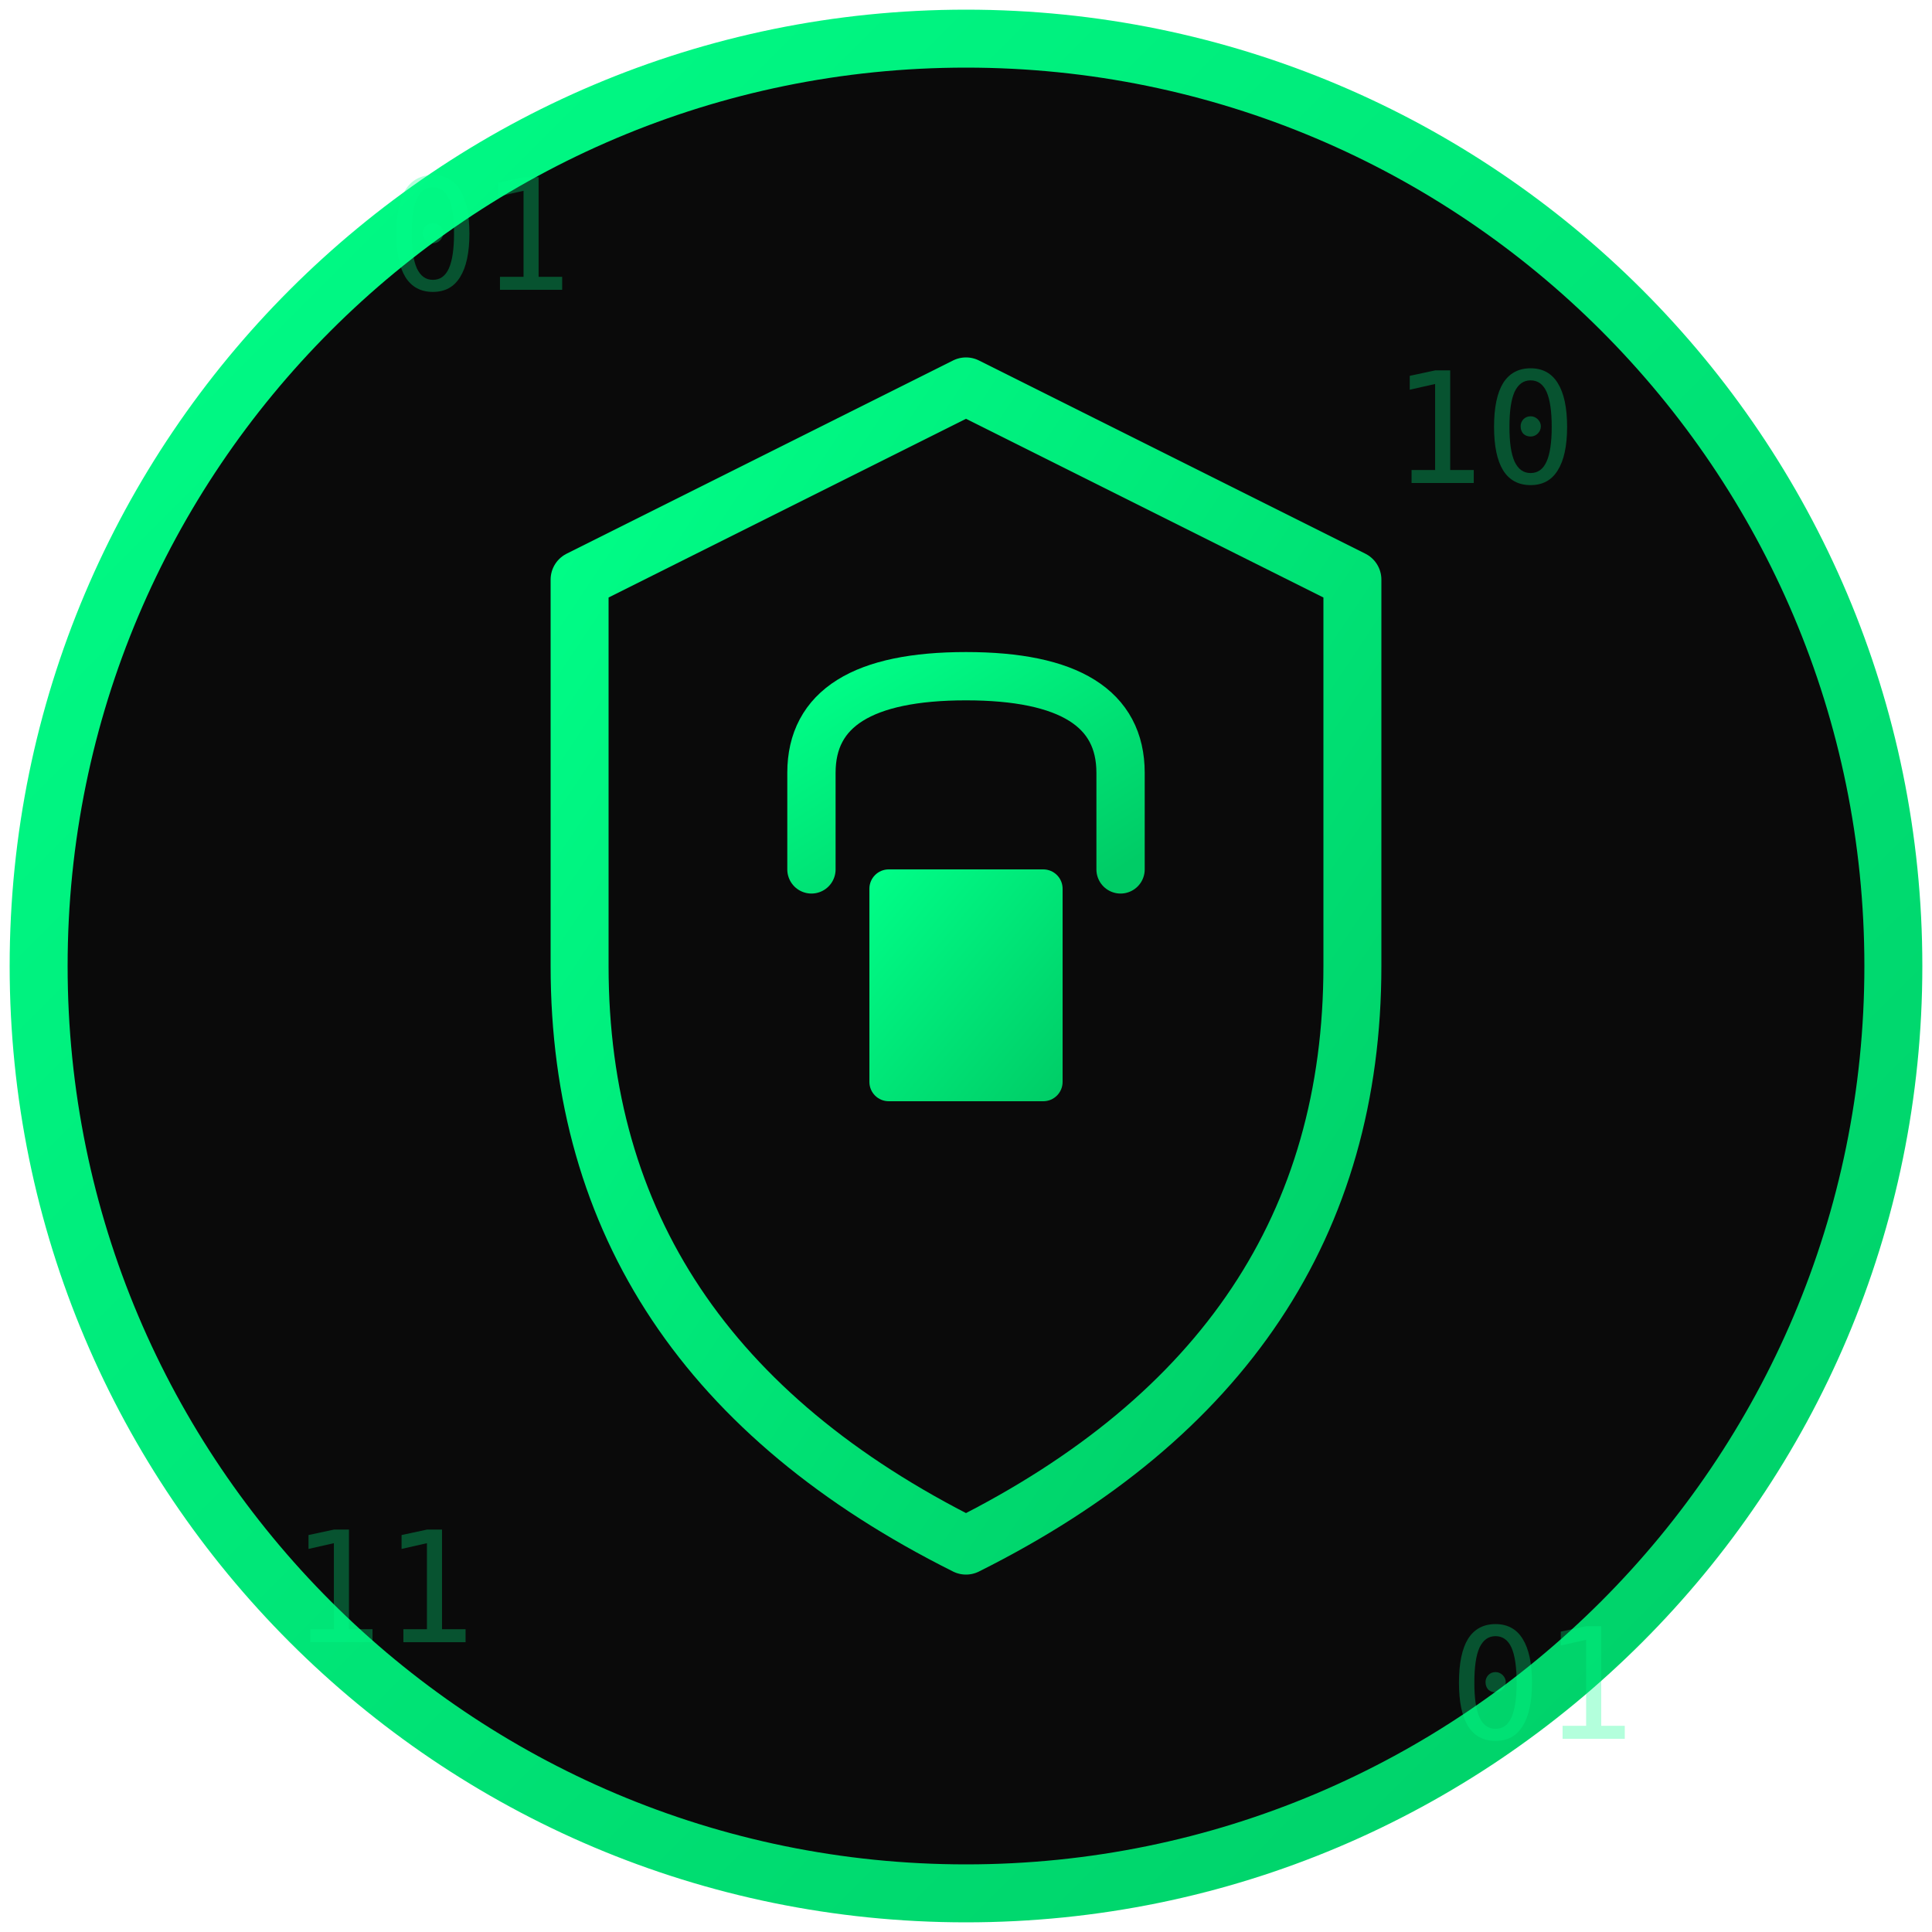
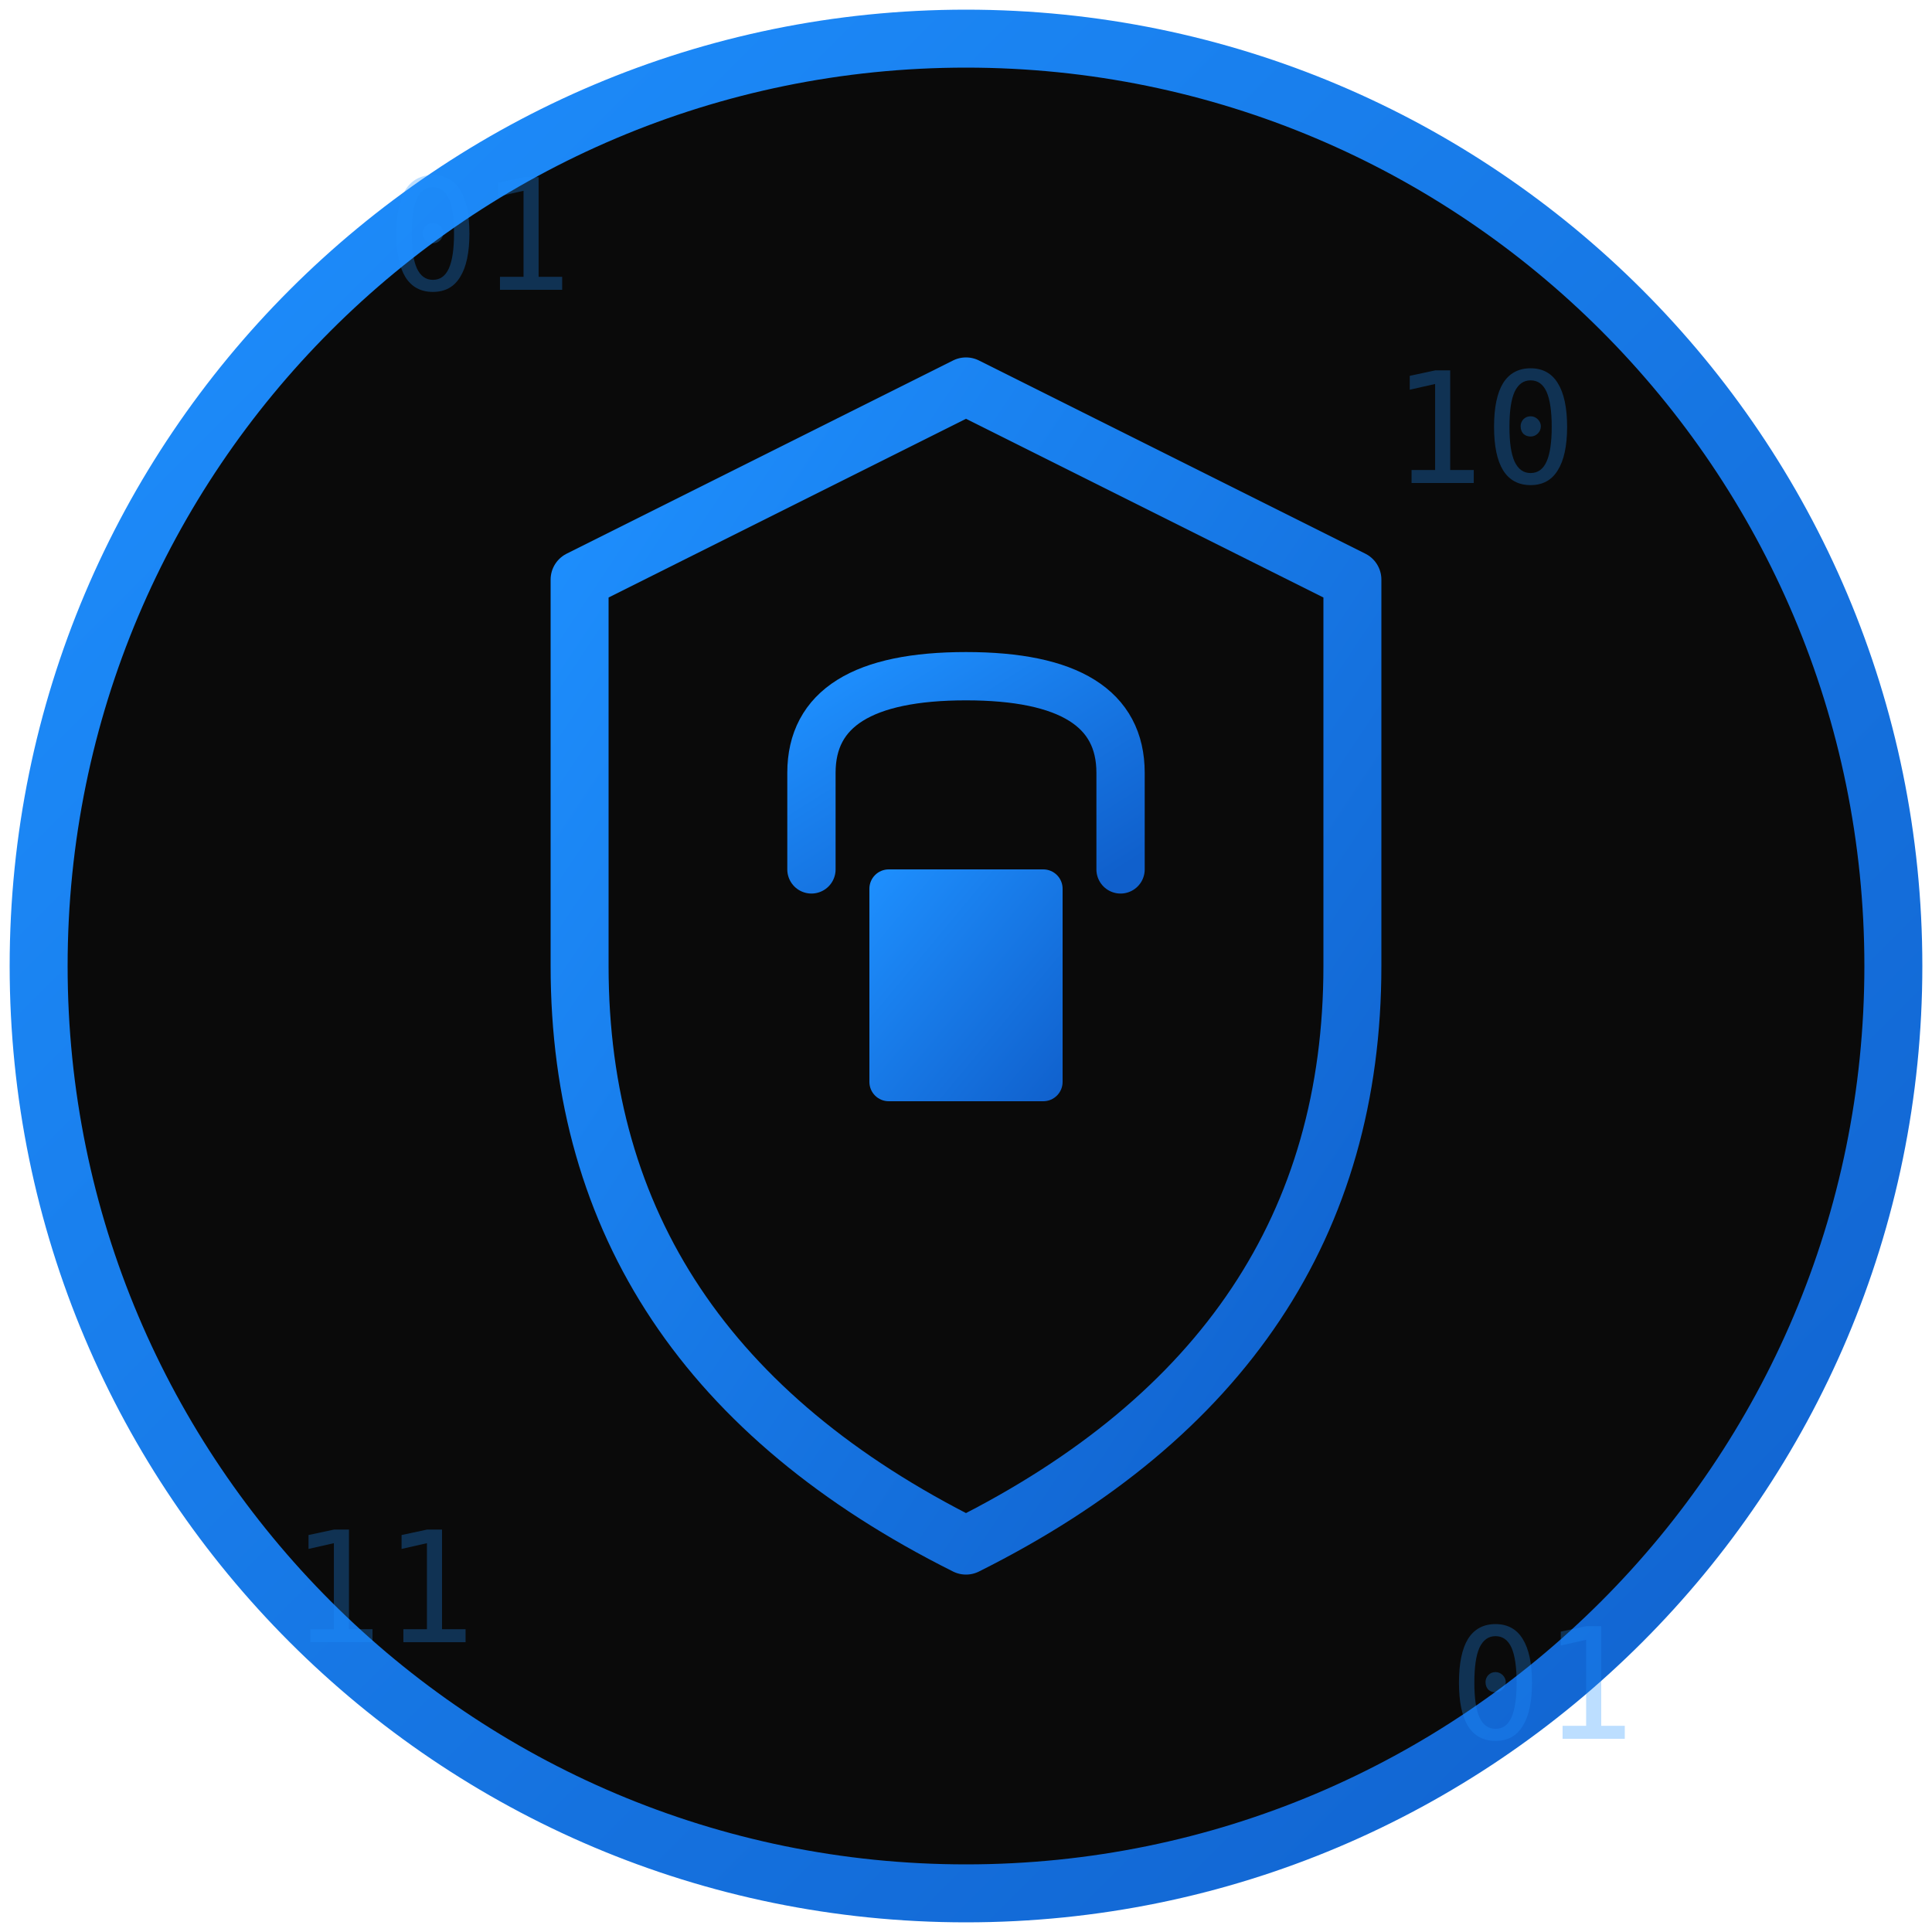
<svg xmlns="http://www.w3.org/2000/svg" viewBox="0 0 100 100">
  <defs>
    <linearGradient id="grad" x1="0%" y1="0%" x2="100%" y2="100%">
-       <stop offset="0%" style="stop-color:#00FF88;stop-opacity:1" />
-       <stop offset="100%" style="stop-color:#00CC66;stop-opacity:1" />
+       <stop offset="0%" style="stop-color:#1E90FF;stop-opacity:1" />
+       <stop offset="100%" style="stop-color:#1060CC;stop-opacity:1" />
    </linearGradient>
  </defs>
  <circle cx="50" cy="50" r="48" fill="#0a0a0a" stroke="url(#grad)" stroke-width="3" />
  <path d="M 50 20 L 70 30 L 70 50 Q 70 70 50 80 Q 30 70 30 50 L 30 30 Z" fill="none" stroke="url(#grad)" stroke-width="3" stroke-linejoin="round" />
  <rect x="45" y="45" width="10" height="12" fill="url(#grad)" rx="1" />
  <path d="M 42 45 L 42 40 Q 42 35 50 35 Q 58 35 58 40 L 58 45" fill="none" stroke="url(#grad)" stroke-width="2.5" stroke-linecap="round" />
-   <text x="20" y="15" font-family="monospace" font-size="8" fill="#00FF88" opacity="0.3">01</text>
-   <text x="72" y="25" font-family="monospace" font-size="8" fill="#00FF88" opacity="0.3">10</text>
-   <text x="15" y="85" font-family="monospace" font-size="8" fill="#00FF88" opacity="0.3">11</text>
-   <text x="75" y="90" font-family="monospace" font-size="8" fill="#00FF88" opacity="0.3">01</text>
+   <text x="20" y="15" font-family="monospace" font-size="8" fill="#1E90FF" opacity="0.3">01</text>
+   <text x="72" y="25" font-family="monospace" font-size="8" fill="#1E90FF" opacity="0.3">10</text>
+   <text x="15" y="85" font-family="monospace" font-size="8" fill="#1E90FF" opacity="0.3">11</text>
+   <text x="75" y="90" font-family="monospace" font-size="8" fill="#1E90FF" opacity="0.3">01</text>
</svg>
